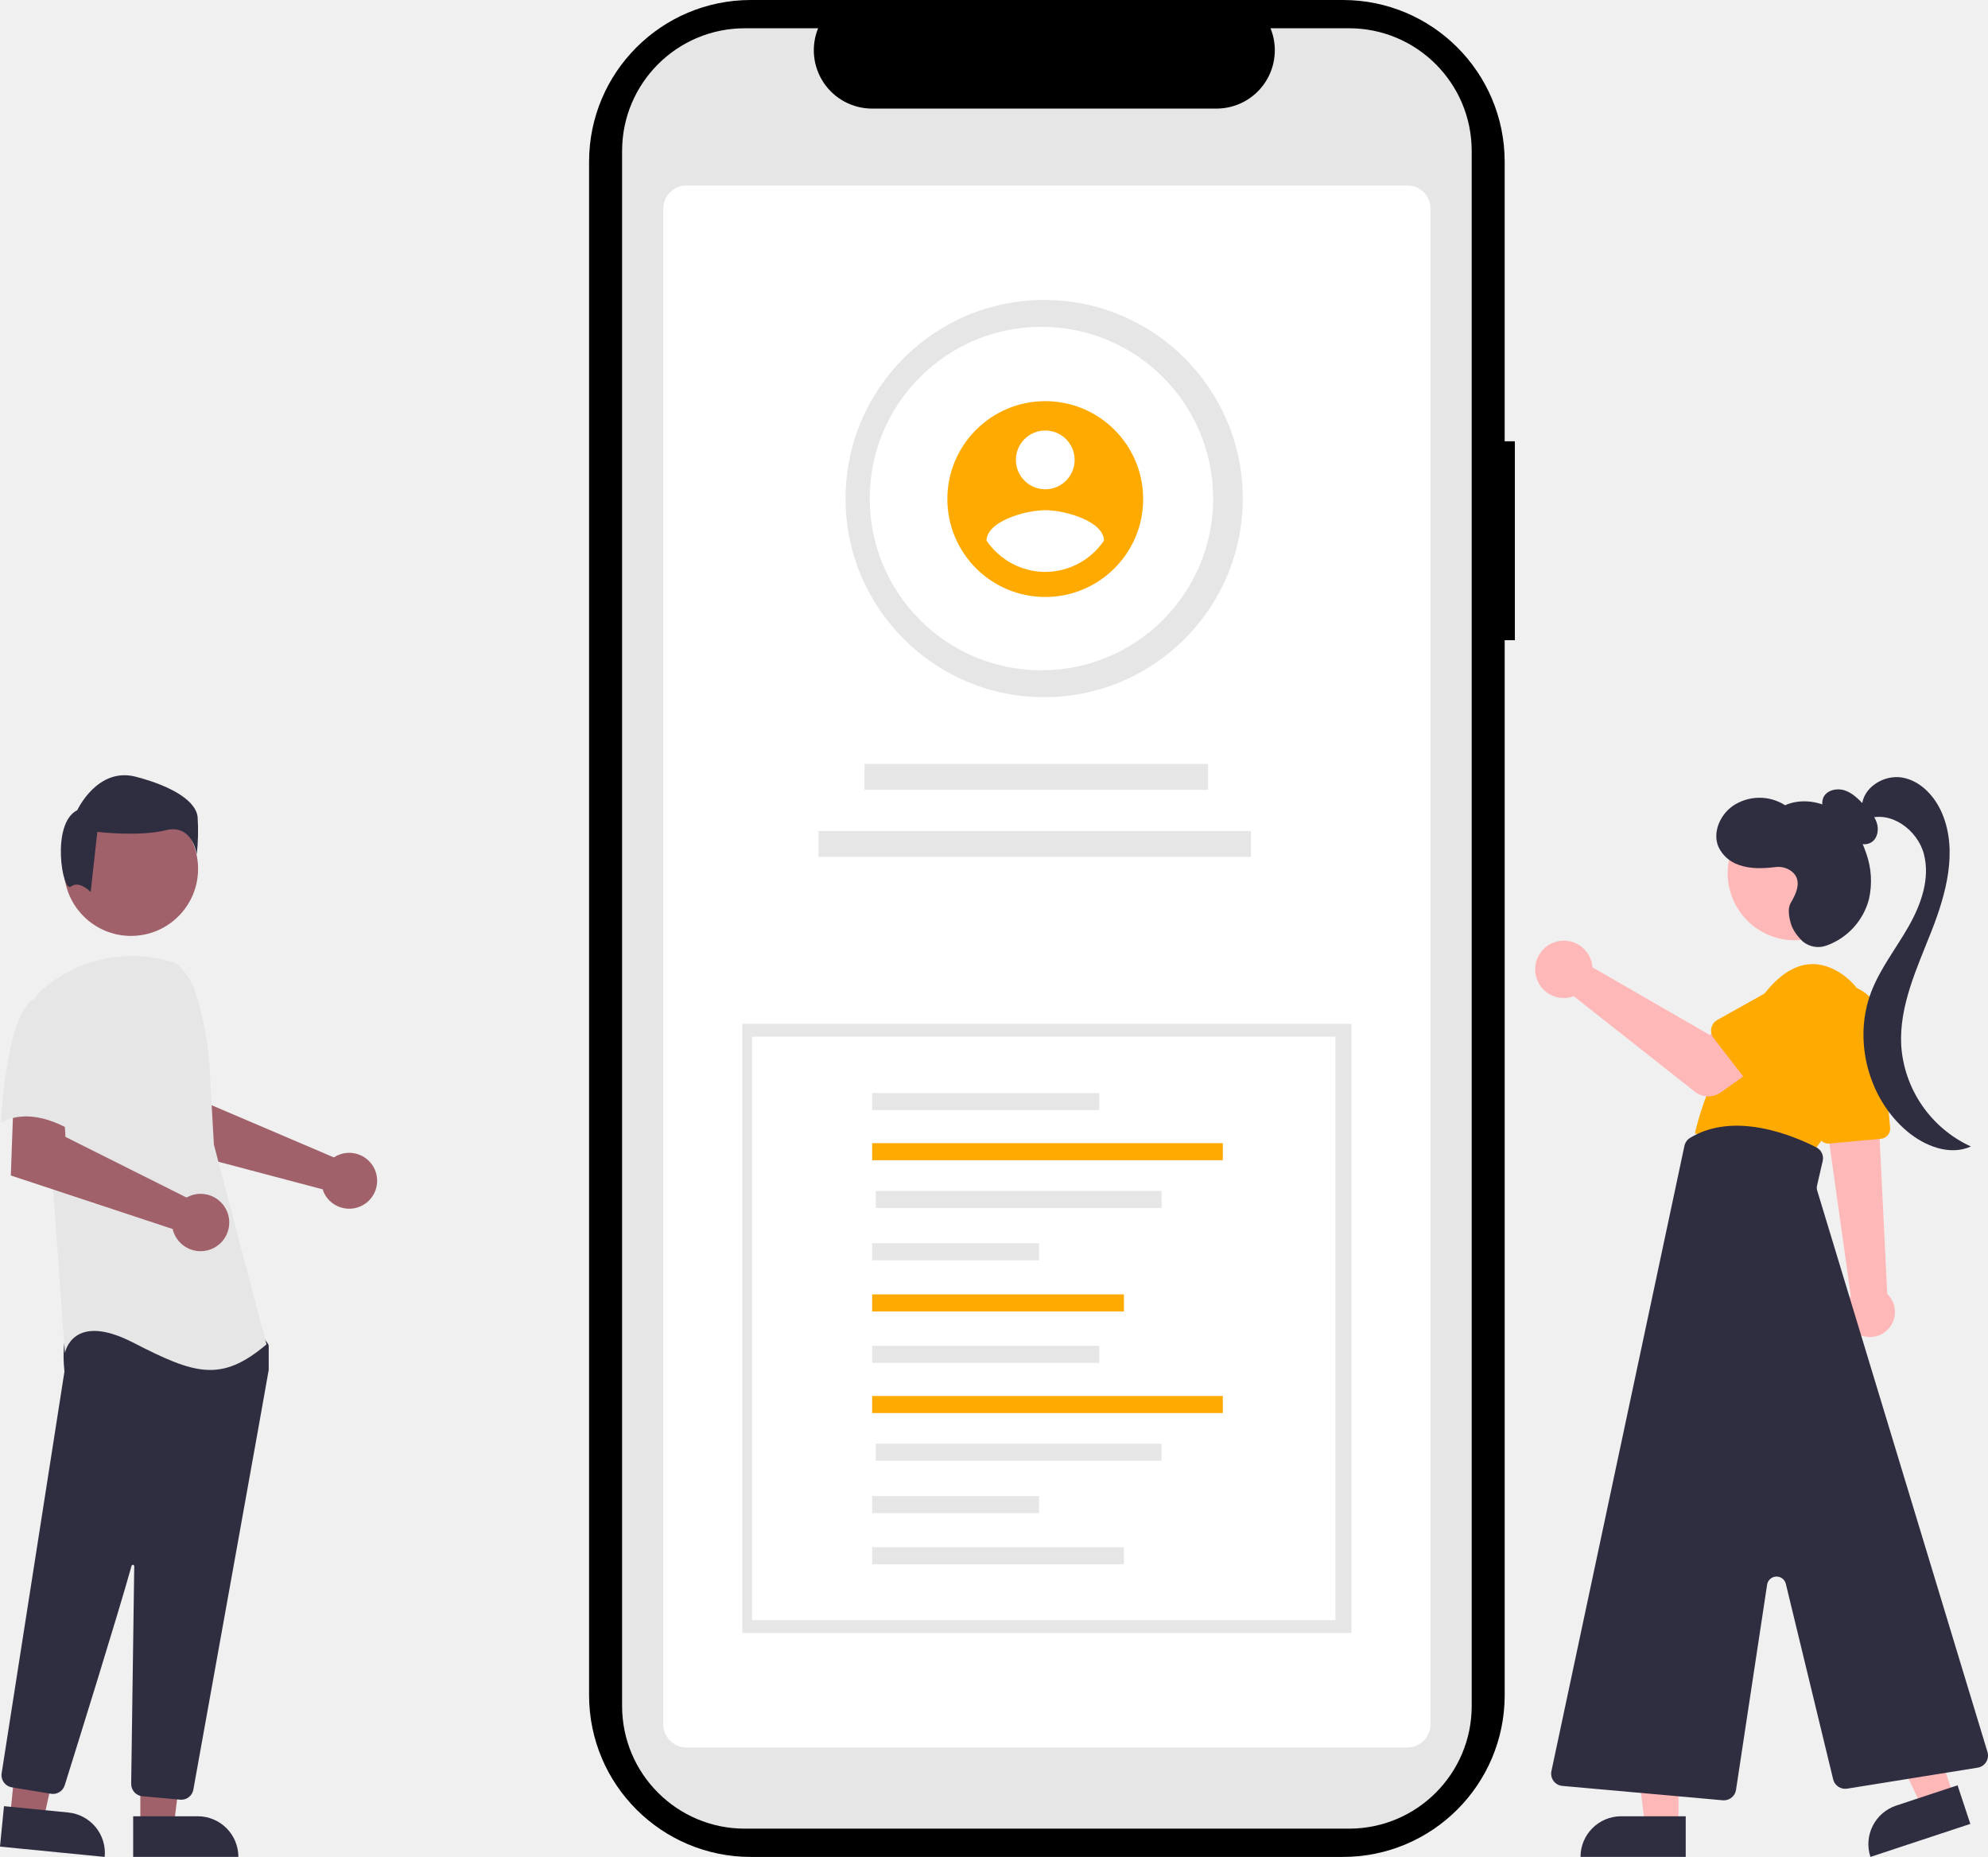
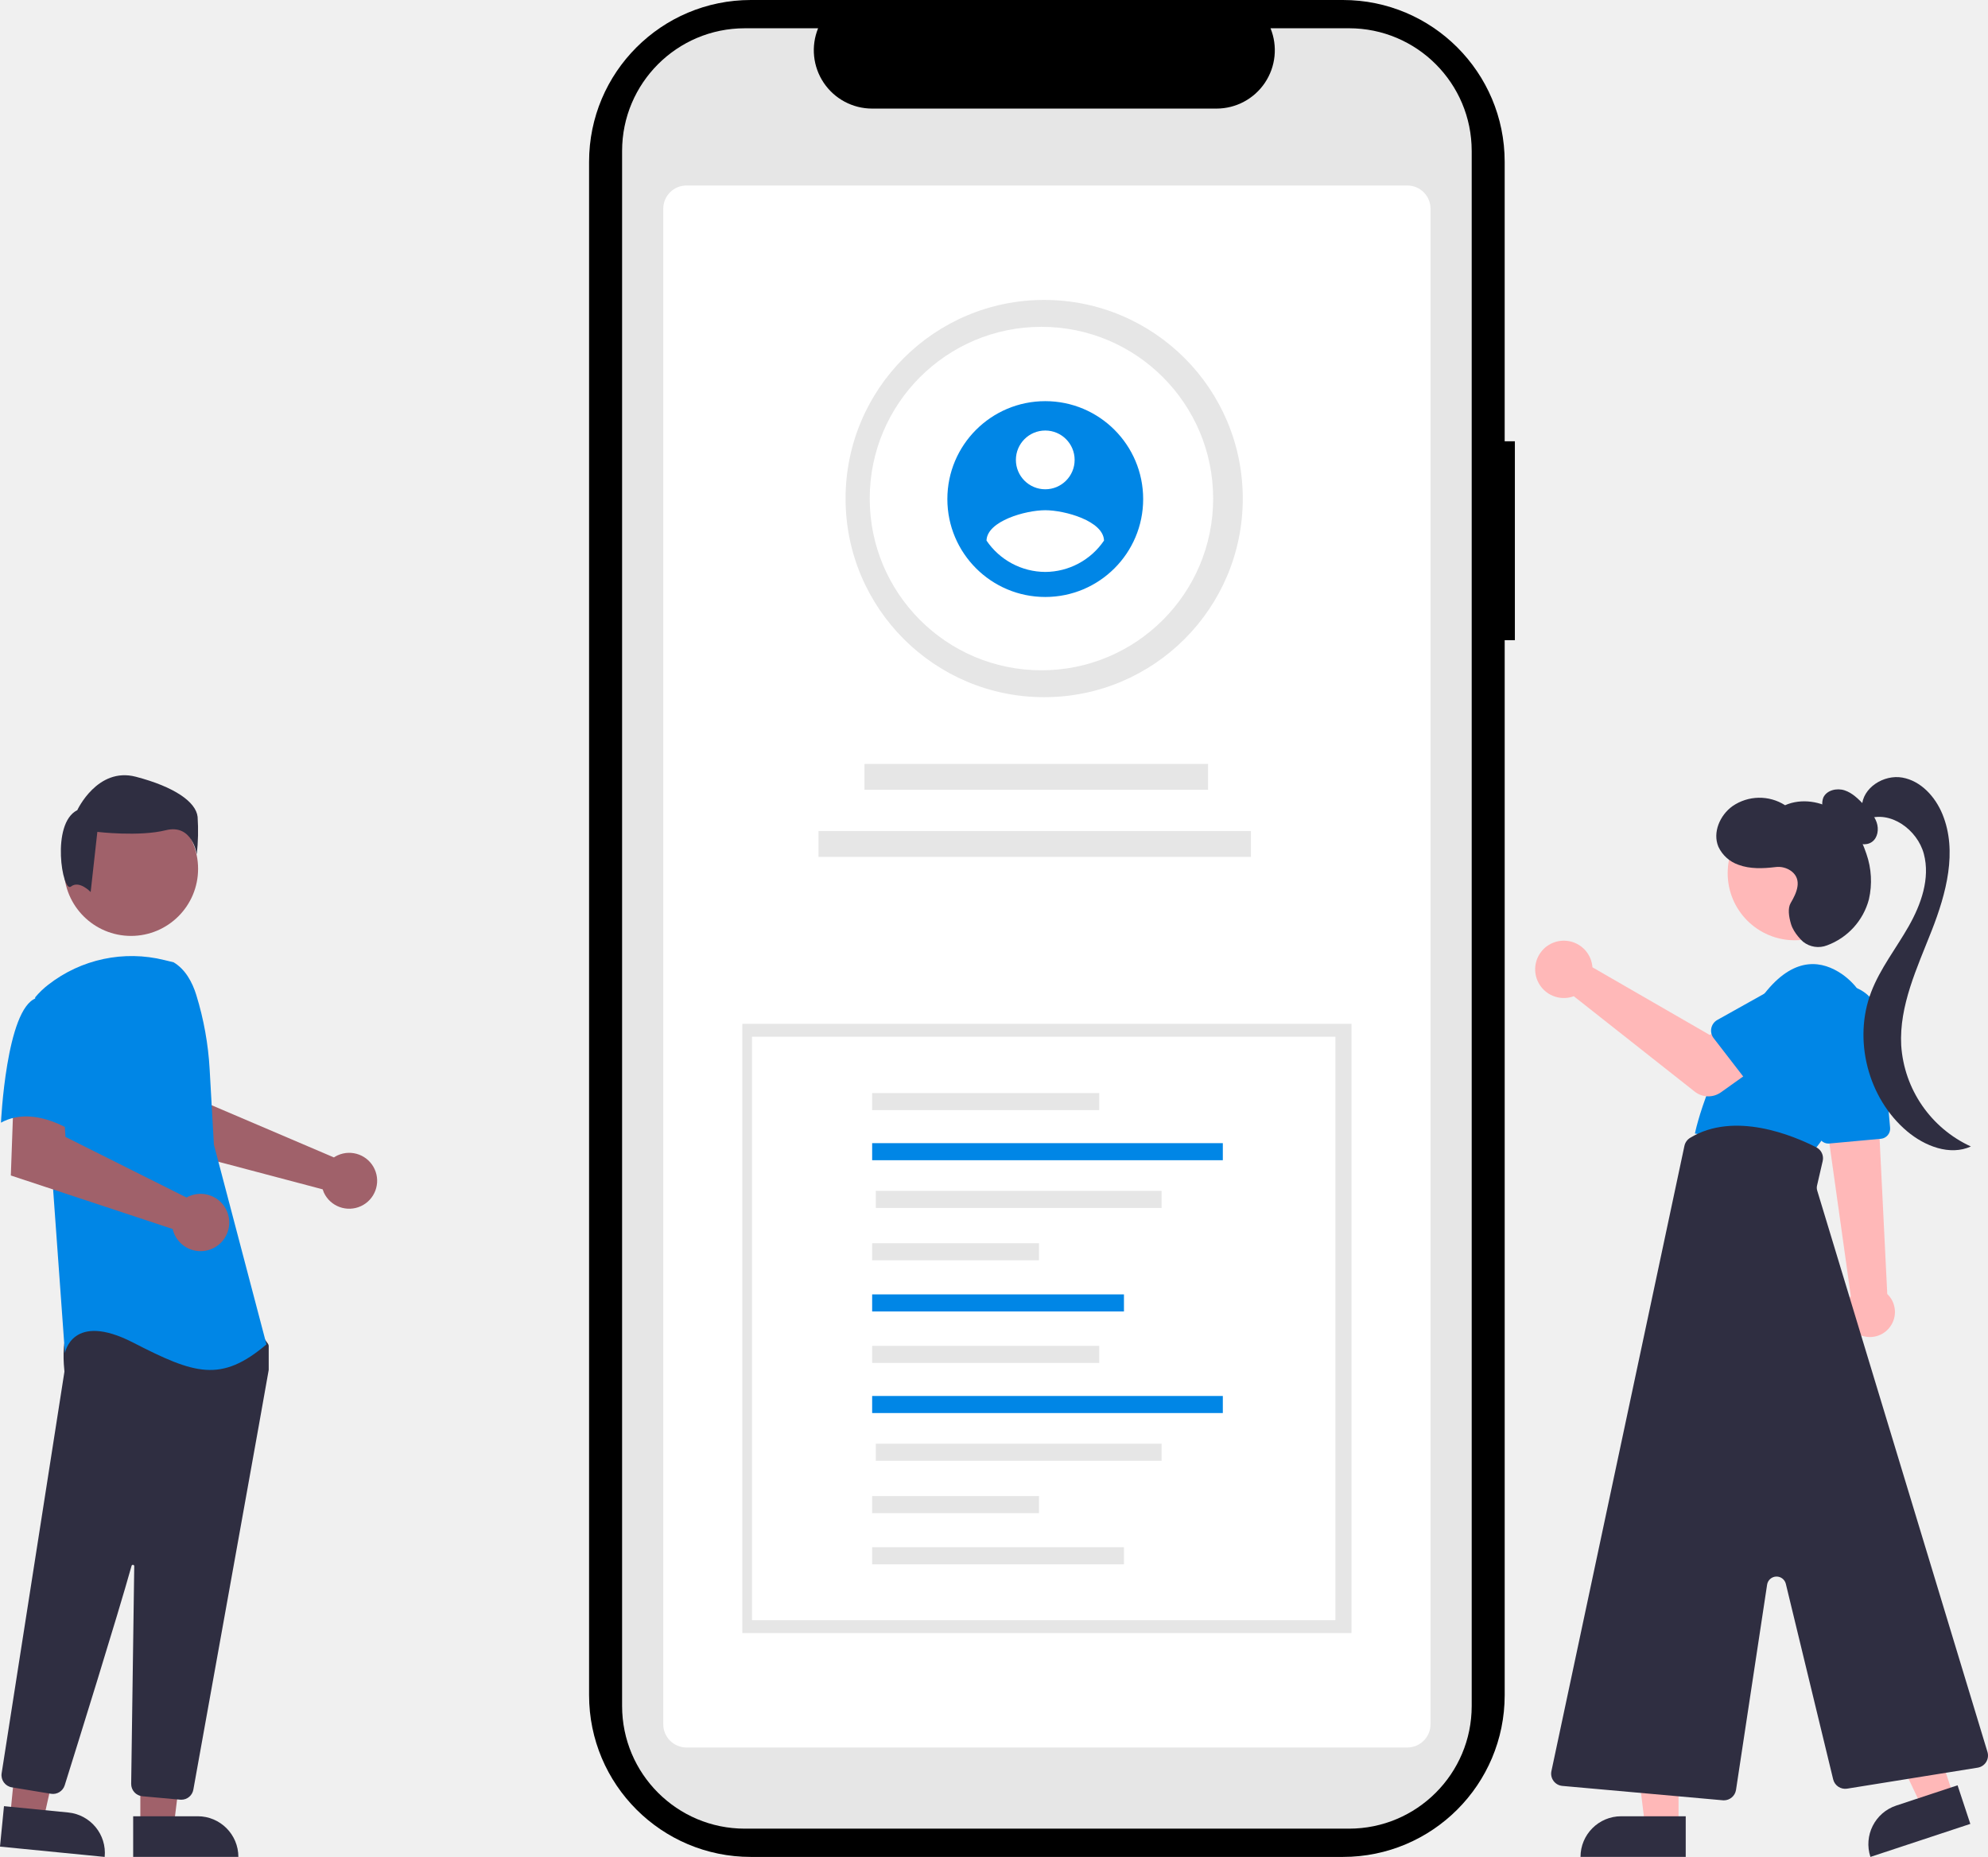
<svg xmlns="http://www.w3.org/2000/svg" id="ace505a7-e733-4353-98c8-975df89a5922" data-name="Layer 1" width="728.082" height="680.001" viewBox="0 0 728.082 680.001">
  <path id="a55003b0-0446-4784-a3ce-c481a9759178" data-name="Path 339" d="M790.764,271.594h-3.736v-102.354a59.24,59.24,0,0,0-59.24-59.24h-216.846a59.24,59.24,0,0,0-59.24,59.24v561.521a59.24,59.24,0,0,0,59.24,59.24h216.85a59.24,59.24,0,0,0,59.24-59.24v-386.31h3.732Z" transform="translate(-235.959 -109.9995)" />
  <path id="ad332593-d547-4870-8db7-c0503e6eb31e" data-name="Path 340" d="M774.954,165.275v569.452a44.93,44.93,0,0,1-44.913,44.923h-221.306a44.937,44.937,0,0,1-44.941-44.928v-569.447a44.936,44.936,0,0,1,44.941-44.922h26.845a21.364,21.364,0,0,0,19.764,29.411h126.168a21.364,21.364,0,0,0,19.76-29.415h28.756a44.93,44.93,0,0,1,44.922,44.913Z" transform="translate(-235.959 -109.9995)" fill="#e6e6e6" />
  <path d="M751.374,749.925h-264a8.51,8.51,0,0,1-8.5-8.5v-555a8.51,8.51,0,0,1,8.5-8.5h264a8.51,8.51,0,0,1,8.5,8.5v555A8.51,8.51,0,0,1,751.374,749.925Z" transform="translate(-235.959 -109.9995)" fill="#fff" />
  <circle id="edacdc74-dfad-4c1d-939b-d6c7a98a2115" data-name="Ellipse 56" cx="382.415" cy="182.571" r="72.736" fill="#e6e6e6" />
  <circle id="aec4df6d-8b06-4bbe-8d40-2c8bcc37cf40" data-name="Ellipse 60" cx="381.415" cy="182.571" r="62.889" fill="#fff" />
-   <path id="b468b121-27e1-4684-879a-d4a6b6510a38" data-name="Path 341" d="M618.774,256.9a35.856,35.856,0,1,0,35.856,35.856,35.856,35.856,0,0,0-35.856-35.856Zm0,10.757a10.757,10.757,0,1,1-10.757,10.757,10.757,10.757,0,0,1,10.757-10.757Zm0,51.784a26.121,26.121,0,0,1-21.514-11.481c.172-7.171,14.342-11.119,21.514-11.119s21.341,3.948,21.514,11.119a26.164,26.164,0,0,1-21.514,11.484Z" transform="translate(-235.959 -109.9995)" fill="#ffaa00" />
+   <path id="b468b121-27e1-4684-879a-d4a6b6510a38" data-name="Path 341" d="M618.774,256.9a35.856,35.856,0,1,0,35.856,35.856,35.856,35.856,0,0,0-35.856-35.856Zm0,10.757a10.757,10.757,0,1,1-10.757,10.757,10.757,10.757,0,0,1,10.757-10.757Zm0,51.784a26.121,26.121,0,0,1-21.514-11.481c.172-7.171,14.342-11.119,21.514-11.119s21.341,3.948,21.514,11.119a26.164,26.164,0,0,1-21.514,11.484Z" transform="translate(-235.959 -109.9995)" fill="#0086e6" />
  <rect id="af237293-25a3-489f-aa06-65014690590a" data-name="Rectangle 26" x="316.605" y="279.75" width="125.838" height="9.458" fill="#e6e6e6" />
  <rect id="aecd757e-3845-4054-8ef4-8f3b3f1464a2" data-name="Rectangle 27" x="299.768" y="304.327" width="158.368" height="9.458" fill="#e6e6e6" />
  <rect id="a528162f-764e-4523-bc44-e6dc5465582a" data-name="Rectangle 25-2" x="271.868" y="374.923" width="223.094" height="223.094" fill="#e6e6e6" />
  <rect id="ac408f88-9589-4a26-924c-e7a781ddb6bc" data-name="Rectangle 25-3" x="275.415" y="379.643" width="213.655" height="213.655" fill="#fff" />
  <g id="be47c712-4ebf-4226-80ad-879612060a69" data-name="Group 22">
    <rect id="fadc6105-0551-448d-b6d9-436c4cc2b7a7" data-name="Rectangle 28" x="319.415" y="400.267" width="83.168" height="6.251" fill="#e6e6e6" />
-     <rect id="a4376b16-bb23-442d-8938-a8bcab4f190c" data-name="Rectangle 29" x="319.415" y="418.619" width="128.429" height="6.251" fill="#ffaa00" />
+     <rect id="a4376b16-bb23-442d-8938-a8bcab4f190c" data-name="Rectangle 29" x="319.415" y="418.619" width="128.429" height="6.251" fill="#0086e6" />
    <rect id="ae6c1c25-1aef-4af7-84b7-a99cb79f7c28" data-name="Rectangle 30" x="320.75" y="436.096" width="104.667" height="6.251" fill="#e6e6e6" />
    <rect id="ad31106a-9486-4fc6-9d92-2d07f7dcec19" data-name="Rectangle 31" x="319.415" y="455.272" width="61.103" height="6.251" fill="#e6e6e6" />
-     <rect id="e133e237-d12d-4331-8259-b0f1b7869d24" data-name="Rectangle 32" x="319.415" y="474.003" width="92.22" height="6.251" fill="#ffaa00" />
+     <rect id="e133e237-d12d-4331-8259-b0f1b7869d24" data-name="Rectangle 32" x="319.415" y="474.003" width="92.22" height="6.251" fill="#0086e6" />
    <rect id="a9ae706b-b3a6-4b62-8ac7-3a7f4cd0039d" data-name="Rectangle 38" x="319.415" y="492.851" width="83.168" height="6.251" fill="#e6e6e6" />
-     <rect id="bd082349-b2f2-4b60-be0c-57e16efac88b" data-name="Rectangle 39" x="319.415" y="511.202" width="128.429" height="6.251" fill="#ffaa00" />
+     <rect id="bd082349-b2f2-4b60-be0c-57e16efac88b" data-name="Rectangle 39" x="319.415" y="511.202" width="128.429" height="6.251" fill="#0086e6" />
    <rect id="ac0416d6-b57f-4bc7-9ff0-bb8dbe215cb0" data-name="Rectangle 40" x="320.75" y="528.679" width="104.667" height="6.251" fill="#e6e6e6" />
    <rect id="b9702d28-4113-492b-a4b0-dbfc92fa702e" data-name="Rectangle 41" x="319.415" y="547.856" width="61.103" height="6.251" fill="#e6e6e6" />
    <rect id="b41357bb-831a-49ca-b340-115c840dd657" data-name="Rectangle 42" x="319.415" y="566.587" width="92.22" height="6.251" fill="#e6e6e6" />
  </g>
  <g id="ac800076-fc8a-4256-a3b5-70e496d28429" data-name="Group 23">
    <path id="b13647df-bb42-4a02-9bba-2700c526619d" data-name="Path 385" d="M928.727,595.025a9.13,9.13,0,1,1-15.852-9.064q.031-.053.062-.106a9.826,9.826,0,0,1,.86-1.22l-7.68-54.74-.23-1.64-1.56-11.17-.23-1.61.85.04,14.88.68,3.99.18.5,10.19,2.83,57.29a9.118,9.118,0,0,1,1.58,11.17Z" transform="translate(-235.959 -109.9995)" fill="#ffb8b8" />
-     <path id="bd34735f-0976-456f-8e45-072b5e73a744" data-name="Path 386" d="M905.931,528.751l18.895-1.733a3.73,3.73,0,0,0,3.364-4.037l-3.5-39.292a14.326,14.326,0,0,0-28.538,2.548q.036.406.096.809l5.666,38.54a3.724,3.724,0,0,0,3.678,3.181A2.639,2.639,0,0,0,905.931,528.751Z" transform="translate(-235.959 -109.9995)" fill="#ffaa00" />
-     <path id="f1e660d0-c56f-45d1-8714-e8a3d2ffeea9" data-name="Path 387" d="M920.253,497.008a26.316,26.316,0,0,0-9.679-30.288c-7.125-4.875-16.875-6.625-27.375,5.875-21,25-26.5,52.5-26.5,52.5l43,7S914.322,514.22,920.253,497.008Z" transform="translate(-235.959 -109.9995)" fill="#ffaa00" />
+     <path id="bd34735f-0976-456f-8e45-072b5e73a744" data-name="Path 386" d="M905.931,528.751l18.895-1.733a3.73,3.73,0,0,0,3.364-4.037l-3.5-39.292a14.326,14.326,0,0,0-28.538,2.548q.036.406.096.809l5.666,38.54a3.724,3.724,0,0,0,3.678,3.181A2.639,2.639,0,0,0,905.931,528.751Z" transform="translate(-235.959 -109.9995)" fill="#0086e6" />
+     <path id="f1e660d0-c56f-45d1-8714-e8a3d2ffeea9" data-name="Path 387" d="M920.253,497.008a26.316,26.316,0,0,0-9.679-30.288c-7.125-4.875-16.875-6.625-27.375,5.875-21,25-26.5,52.5-26.5,52.5l43,7S914.322,514.22,920.253,497.008Z" transform="translate(-235.959 -109.9995)" fill="#0086e6" />
    <path id="eb60bd0b-2a6b-4db7-a453-977e2259822f" data-name="Path 388" d="M850.706,778.614h-12.26l-5.832-47.288h18.094Z" transform="translate(-235.959 -109.9995)" fill="#ffb8b8" />
    <path id="b4104c20-2c86-47e7-b6b0-d86d656d7ba2" data-name="Path 389" d="M814.805,789.997h38.531v-14.887h-23.644a14.887,14.887,0,0,0-14.887,14.887Z" transform="translate(-235.959 -109.9995)" fill="#2f2e41" />
    <path id="b4e48bf6-fea8-48c3-adaa-b392a855b3f6" data-name="Path 390" d="M951.5,767.921l-11.64,3.848-20.38-43.068,17.18-5.679Z" transform="translate(-235.959 -109.9995)" fill="#ffb8b8" />
    <path id="a6908023-9fbc-48a9-be4c-c86c0c45ebaf" data-name="Path 391" d="M920.983,789.997l36.584-12.092-4.672-14.135-22.45,7.42a14.887,14.887,0,0,0-9.463,18.807Z" transform="translate(-235.959 -109.9995)" fill="#2f2e41" />
    <circle id="a687fec6-02c9-4040-89ed-32d713123e7f" data-name="Ellipse 65" cx="657.301" cy="319.761" r="24.561" fill="#ffb8b8" />
    <path id="badfc474-5669-4d61-bc01-f70cc92406de" data-name="Path 392" d="M871.755,765.451l11.385-75.145a3.5,3.5,0,0,1,6.862-.3l17.338,71.612a4.533,4.533,0,0,0,5.088,3.385l47.825-7.686a4.5,4.5,0,0,0,3.593-5.75l-62.361-205.6a3.5,3.5,0,0,1-.061-1.8l2.076-9a4.484,4.484,0,0,0-2.327-5.014c-8.492-4.333-30-13.341-46.231-3.474a4.551,4.551,0,0,0-2.079,2.927l-48.716,228.97a4.5,4.5,0,0,0,4,5.419l58.757,5.262q.2.018.4.018a4.508,4.508,0,0,0,4.448-3.825Z" transform="translate(-235.959 -109.9995)" fill="#2f2e41" />
    <path id="eb685785-93ca-4296-839e-b201e57ae5bb" data-name="Path 393" d="M909.546,412.407a18.58,18.58,0,0,1-4.855-4.22,6.3,6.3,0,0,1-.97-6.1c1.241-2.738,4.928-3.6,7.786-2.671s5.065,3.172,7.153,5.333c1.839,1.9,3.731,3.892,4.6,6.391s.424,5.668-1.746,7.185c-2.13,1.488-5.192.879-7.24-.719s-3.316-3.97-4.525-6.27Z" transform="translate(-235.959 -109.9995)" fill="#2f2e41" />
    <path id="a7ccb8bb-f2b9-4447-b454-9c546e399f41" data-name="Path 394" d="M917.865,405.409c.136-6.92,8.024-11.883,14.837-10.656s12.049,7.035,14.67,13.441c5.538,13.535,1.381,28.979-3.955,42.6s-11.94,27.439-11.161,42.043a43.925,43.925,0,0,0,25.515,37c-7.688,3.485-16.878-.115-23.339-5.548-14.348-12.065-19.886-33.546-13.161-51.044,3.317-8.631,9.163-16.015,13.727-24.056s7.913-17.518,5.556-26.459-12.385-16.179-20.958-12.72Z" transform="translate(-235.959 -109.9995)" fill="#2f2e41" />
    <path id="bd42e2a1-f38b-413b-b655-cc202f14f4c1" data-name="Path 395" d="M891.787,440.659c2.141-3.618,4.3-8.368.388-11.531a8.064,8.064,0,0,0-6.05-1.6c-4.412.532-9.217.751-13.488-.852a12.644,12.644,0,0,1-7.335-6.591c-2.2-5.224.556-11.572,5.165-14.874a17.4,17.4,0,0,1,19.258-.341c5.97-2.637,13.213-1.464,18.637,2.166s9.135,9.443,11.151,15.65a30.206,30.206,0,0,1,.923,16.615,24.692,24.692,0,0,1-15.316,16.879,8.892,8.892,0,0,1-8.782-1.3s-3.385-2.955-4.444-6.514C891.079,445.629,890.644,442.592,891.787,440.659Z" transform="translate(-235.959 -109.9995)" fill="#2f2e41" />
    <path id="a0cecca8-8fe0-4420-9365-651f9eef8dd5" data-name="Path 397" d="M818.925,462.575a10.524,10.524,0,0,1,.239,1.64l42.957,24.782,10.441-6.011,11.131,14.572-17.45,12.438a8,8,0,0,1-9.6-.234l-44.3-34.946a10.5,10.5,0,1,1,6.576-12.241Z" transform="translate(-235.959 -109.9995)" fill="#ffb8b8" />
-     <path id="b21f2b01-13d8-4bae-8637-c810de2f9faf" data-name="Path 398" d="M863.558,490.171l13.884,17.994a4.5,4.5,0,0,0,6.8.373l15.717-16.321a12.5,12.5,0,0,0-14.926-20.056q-.204.152-.401.312l-19.712,11.022a4.5,4.5,0,0,0-1.365,6.676Z" transform="translate(-235.959 -109.9995)" fill="#ffaa00" />
+     <path id="b21f2b01-13d8-4bae-8637-c810de2f9faf" data-name="Path 398" d="M863.558,490.171l13.884,17.994a4.5,4.5,0,0,0,6.8.373l15.717-16.321a12.5,12.5,0,0,0-14.926-20.056q-.204.152-.401.312l-19.712,11.022a4.5,4.5,0,0,0-1.365,6.676Z" transform="translate(-235.959 -109.9995)" fill="#0086e6" />
  </g>
  <g id="b22d1c68-5a77-444f-a5cc-3f82f20a89dd" data-name="Group 24">
    <path id="e5b1612b-0075-49ae-a43a-e875f9772667" data-name="Path 552" d="M359.66,533.056a10.091,10.091,0,0,0-1.411.787l-44.852-19.143-1.6-11.815-17.922-.11,1.059,27.1,59.2,15.658a10.606,10.606,0,0,0,.448,1.208,10.235,10.235,0,1,0,5.079-13.682Z" transform="translate(-235.959 -109.9995)" fill="#a0616a" />
    <path id="aa9c986c-d78a-4457-b2bb-b0791fabccea" data-name="Path 553" d="M287.357,778.615h12.26l5.832-47.288h-18.094Z" transform="translate(-235.959 -109.9995)" fill="#a0616a" />
    <path id="b210f84f-9c85-4cf8-a59b-65b7d4fb35d0" data-name="Path 554" d="M308.374,775.112h-23.644v14.882h38.531a14.887,14.887,0,0,0-14.887-14.887h-0Z" transform="translate(-235.959 -109.9995)" fill="#2f2e41" />
    <path id="f66096e0-a946-448d-a2e8-3cde5fe284ed" data-name="Path 555" d="M239.677,775.152l12.2,1.2,10.441-46.488-18.007-1.769Z" transform="translate(-235.959 -109.9995)" fill="#a0616a" />
    <path id="fcefb2c9-d6d5-4bec-a5f5-cc8066a5bb74" data-name="Path 556" d="M260.944,773.728,237.418,771.411,235.959,786.224l38.337,3.776A14.884,14.884,0,0,0,260.943,773.728Z" transform="translate(-235.959 -109.9995)" fill="#2f2e41" />
    <circle id="b1d8892c-f39d-4126-8224-86b256c1ff9d" data-name="Ellipse 84" cx="47.985" cy="318.169" r="24.561" fill="#a0616a" />
    <path id="ac2d3eab-b9a5-4eb5-9d63-fe405943fbfc" data-name="Path 557" d="M302.357,769.053a4.471,4.471,0,0,0,4.415-3.7c6.341-35.219,27.088-150.4,27.584-153.593a1.416,1.416,0,0,0,.016-.222v-8.588a1.489,1.489,0,0,0-.279-.872l-2.74-3.838a1.479,1.479,0,0,0-1.144-.625c-15.622-.732-66.784-2.879-69.256.209h0c-2.482,3.1-1.6,12.507-1.4,14.36l-.01.193-22.985,147a4.512,4.512,0,0,0,3.715,5.135l14.356,2.365a4.521,4.521,0,0,0,5.025-3.093c4.44-14.188,19.329-61.918,24.489-80.387a.5.5,0,0,1,.981.139c-.258,17.606-.881,62.523-1.1,78.037l-.023,1.671a4.518,4.518,0,0,0,4.093,4.536l13.843,1.254A4.174,4.174,0,0,0,302.357,769.053Z" transform="translate(-235.959 -109.9995)" fill="#2f2e41" />
-     <path id="bbed60f3-1a89-4078-91d7-bc96163e326a" data-name="Path 99" d="M299.532,462.387c4.286,2.548,6.851,7.23,8.323,12a113.686,113.686,0,0,1,4.884,27.159l1.556,27.6,19.255,73.17c-16.689,14.121-26.315,10.911-48.781-.639s-25.032,3.851-25.032,3.851l-4.492-62.258-6.418-68.032a30.172,30.172,0,0,1,4.862-4.674,49.659,49.659,0,0,1,42.442-9Z" transform="translate(-235.959 -109.9995)" fill="#e6e6e6" />
+     <path id="bbed60f3-1a89-4078-91d7-bc96163e326a" data-name="Path 99" d="M299.532,462.387c4.286,2.548,6.851,7.23,8.323,12a113.686,113.686,0,0,1,4.884,27.159l1.556,27.6,19.255,73.17c-16.689,14.121-26.315,10.911-48.781-.639s-25.032,3.851-25.032,3.851l-4.492-62.258-6.418-68.032a30.172,30.172,0,0,1,4.862-4.674,49.659,49.659,0,0,1,42.442-9Z" transform="translate(-235.959 -109.9995)" fill="#0086e6" />
    <path id="ff536e95-7831-431c-8ca8-0e166a93b4bb" data-name="Path 558" d="M305.786,547.833a10.528,10.528,0,0,0-1.5.7l-44.35-22.2-.736-12.026-18.294-1.261-.98,27.413,59.266,19.6a10.5,10.5,0,1,0,6.593-12.232Z" transform="translate(-235.959 -109.9995)" fill="#a0616a" />
-     <path id="ed99b844-bab2-4090-afff-3e8d6994d5eb" data-name="Path 101" d="M249.147,475.545c-10.911,3.851-12.834,45.574-12.834,45.574,12.837-7.06,28.241,4.493,28.241,4.493s3.209-10.912,7.06-25.032a24.53,24.53,0,0,0-5.134-23.106S260.059,471.692,249.147,475.545Z" transform="translate(-235.959 -109.9995)" fill="#e6e6e6" />
+     <path id="ed99b844-bab2-4090-afff-3e8d6994d5eb" data-name="Path 101" d="M249.147,475.545c-10.911,3.851-12.834,45.574-12.834,45.574,12.837-7.06,28.241,4.493,28.241,4.493s3.209-10.912,7.06-25.032a24.53,24.53,0,0,0-5.134-23.106S260.059,471.692,249.147,475.545Z" transform="translate(-235.959 -109.9995)" fill="#0086e6" />
    <path id="a410275c-d14b-4b59-9c0e-be849f4d4fe2" data-name="Path 102" d="M261.926,434.664c3.06-2.448,7.235,2,7.235,2l2.448-22.031s15.3,1.833,25.094-.612,11.323,8.875,11.323,8.875a78.584,78.584,0,0,0,.306-13.771c-.612-5.508-8.568-11.017-22.645-14.689s-21.421,12.241-21.421,12.241C254.468,411.572,258.862,437.113,261.926,434.664Z" transform="translate(-235.959 -109.9995)" fill="#2f2e41" />
  </g>
</svg>
